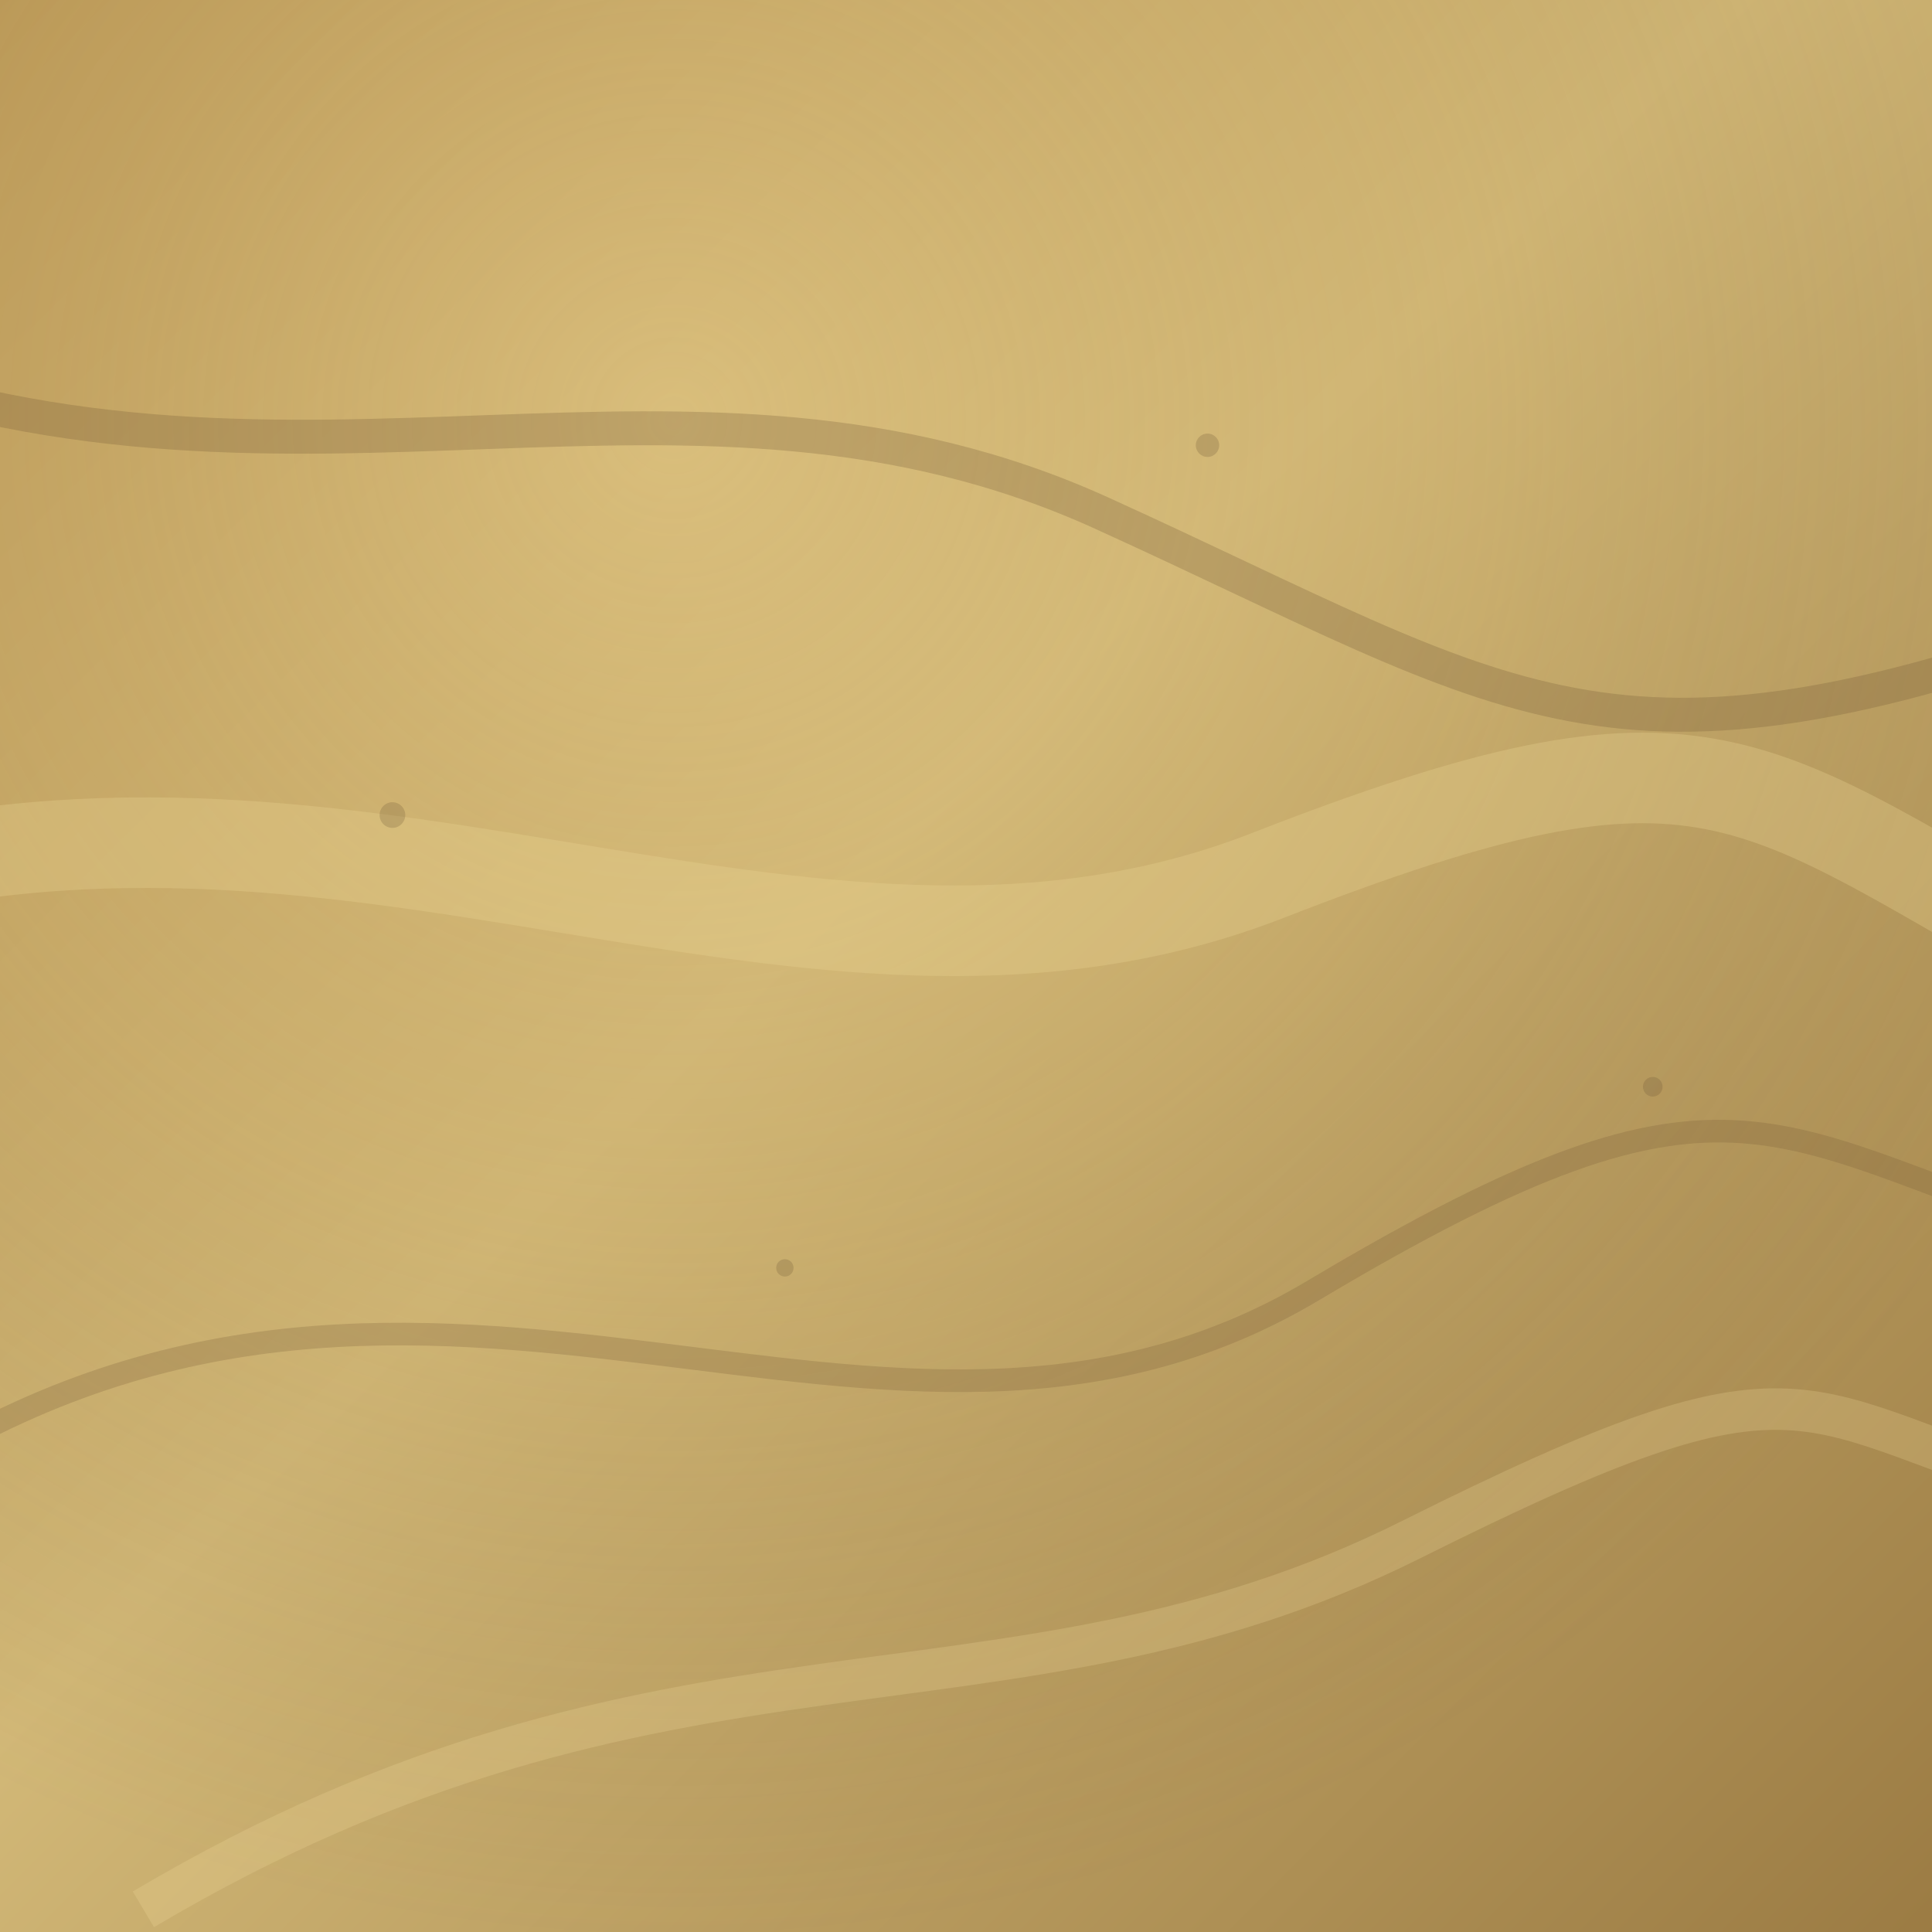
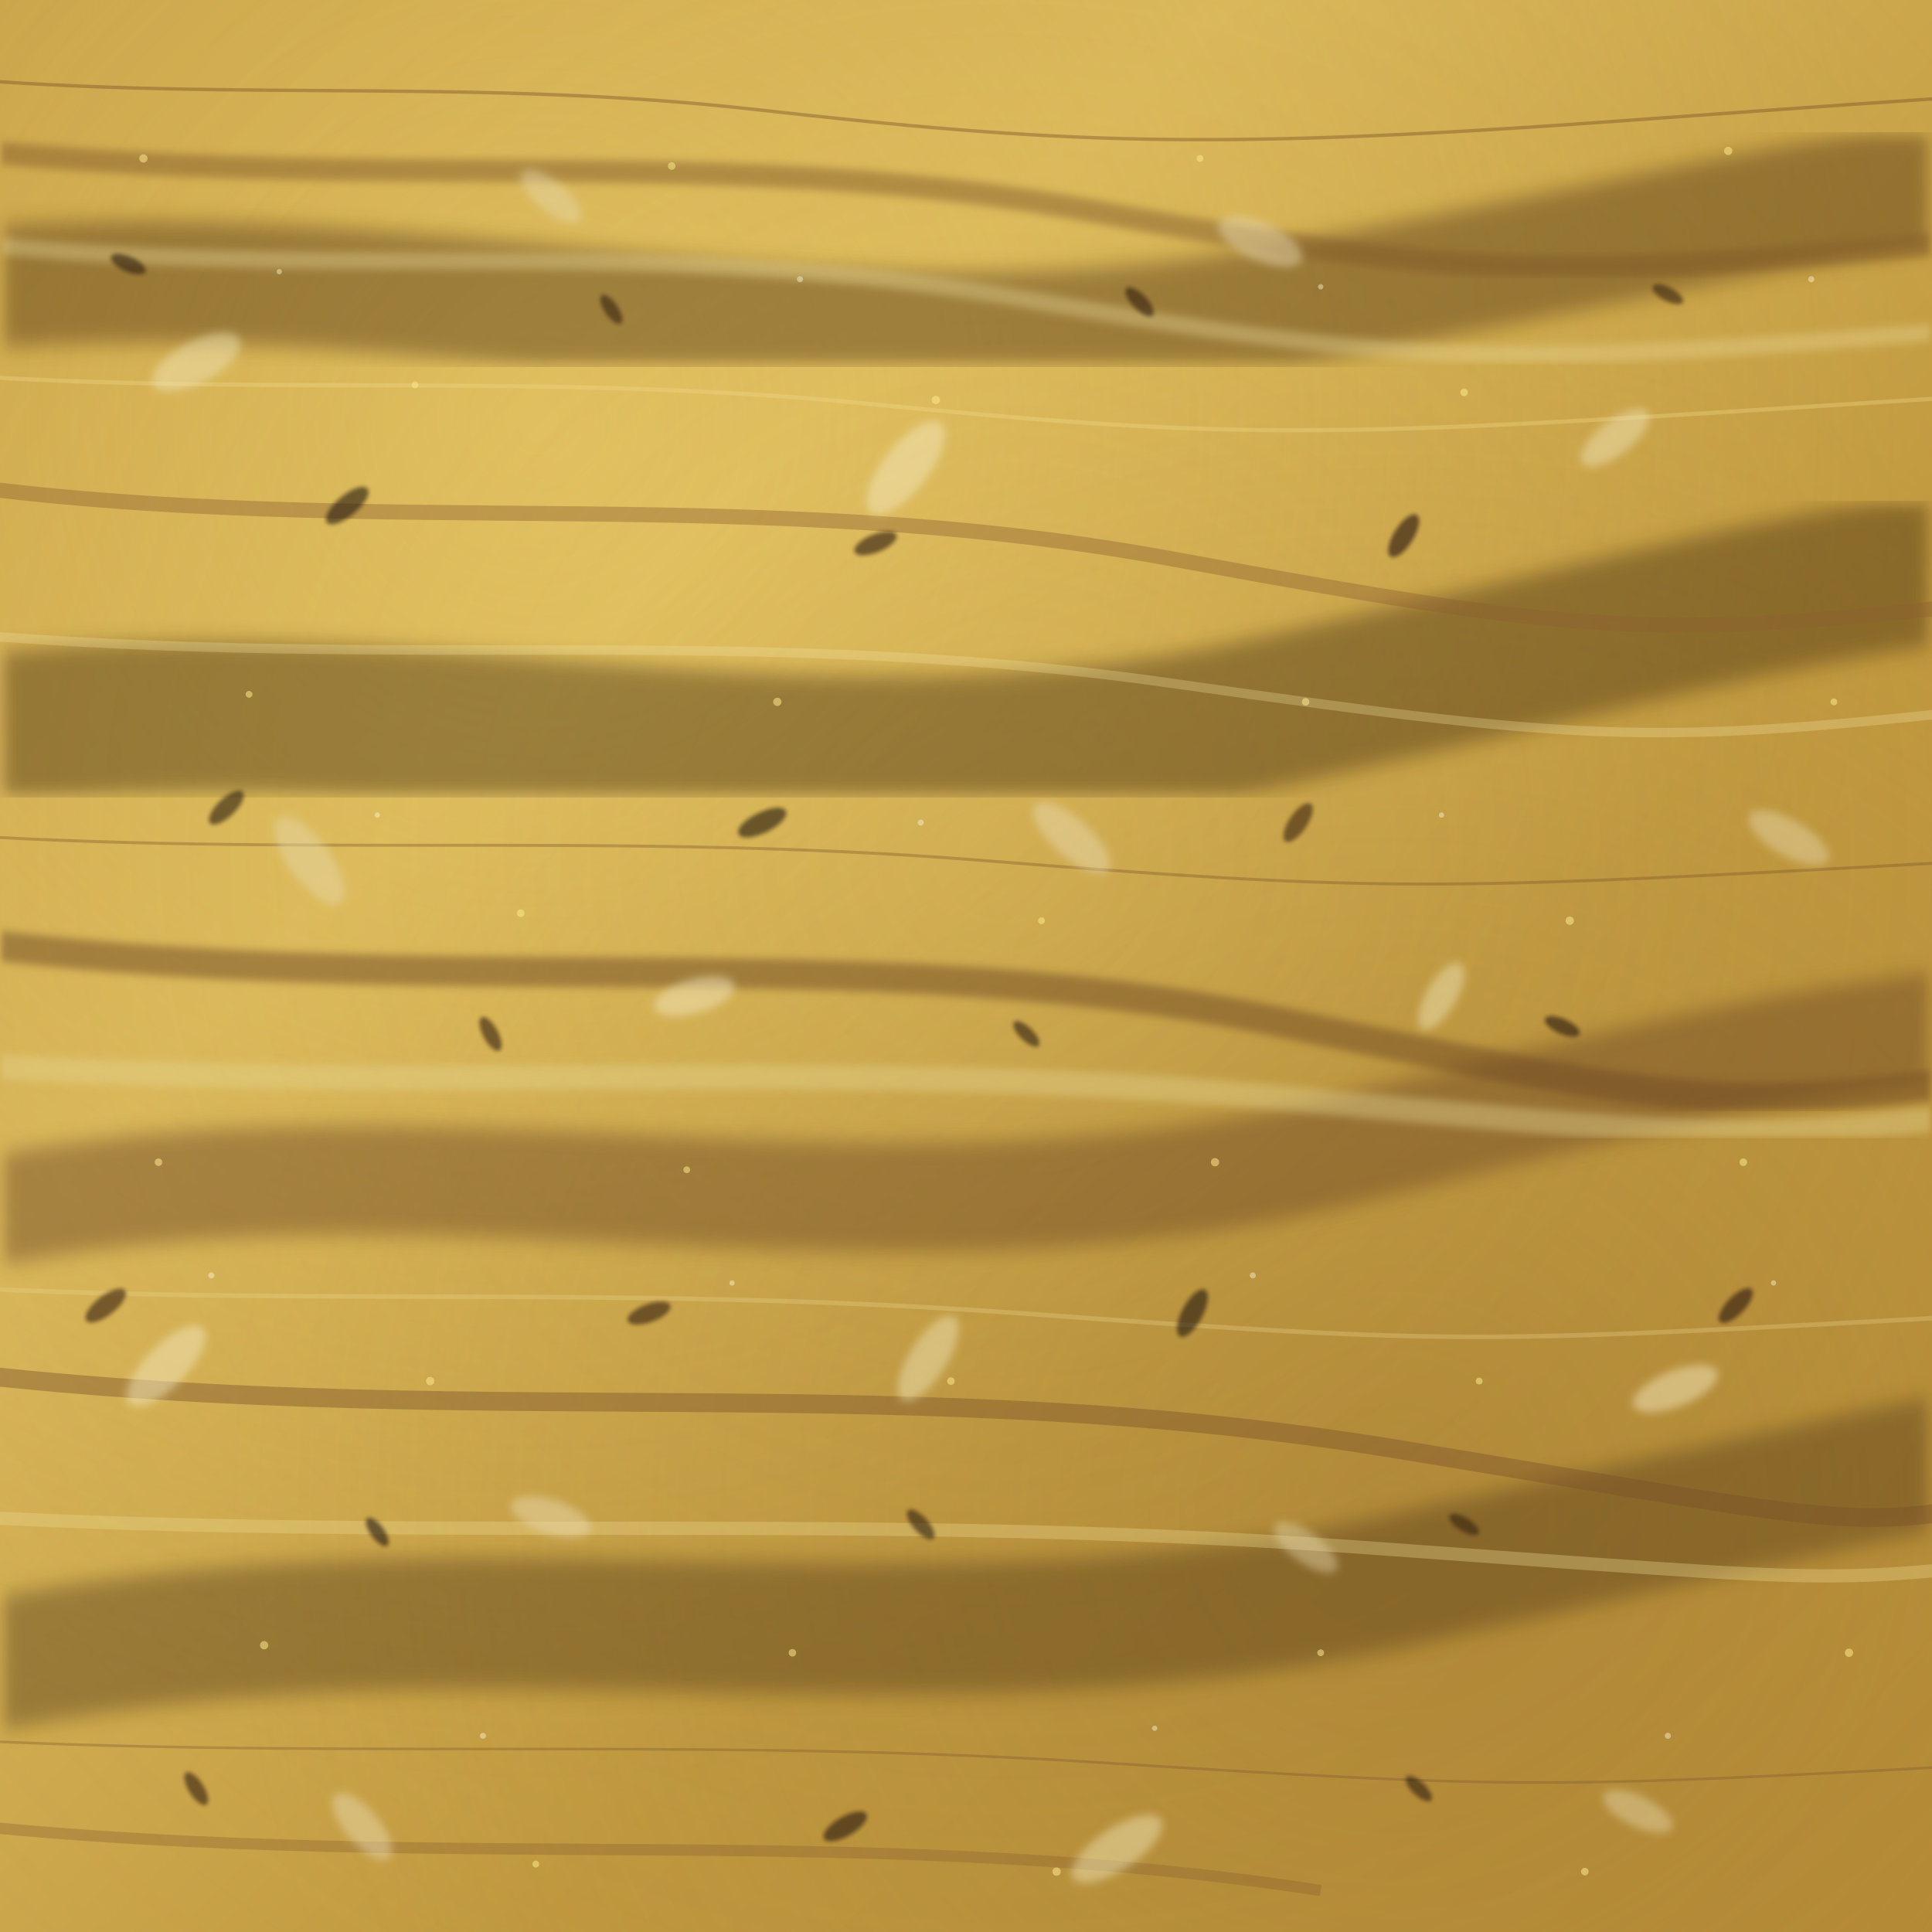
- <svg xmlns="http://www.w3.org/2000/svg" width="512" height="512" viewBox="0 0 512 512">
+ <svg xmlns="http://www.w3.org/2000/svg" width="1024" height="1024" viewBox="0 0 1024 1024">
  <defs>
    <linearGradient id="base" x1="0" y1="0" x2="1" y2="1">
-       <stop offset="0" stop-color="#b89554" />
-       <stop offset=".45" stop-color="#d2b877" />
-       <stop offset="1" stop-color="#9b7b43" />
+       <stop offset="0" stop-color="#c8a048" />
+       <stop offset="0.32" stop-color="#dab85c" />
+       <stop offset="0.64" stop-color="#c0983e" />
+       <stop offset="1" stop-color="#b88c36" />
    </linearGradient>
-     <radialGradient id="gold" cx=".35" cy=".22" r=".78">
-       <stop offset="0" stop-color="#f1d894" stop-opacity=".42" />
-       <stop offset=".55" stop-color="#c5a765" stop-opacity=".2" />
-       <stop offset="1" stop-color="#735c37" stop-opacity="0" />
+     <radialGradient id="bright" cx="0.28" cy="0.22" r="0.70">
+       <stop offset="0" stop-color="#f2d870" stop-opacity="0.38" />
+       <stop offset="0.50" stop-color="#e0c05a" stop-opacity="0.18" />
+       <stop offset="1" stop-color="#c09840" stop-opacity="0" />
    </radialGradient>
+     <radialGradient id="dark" cx="0.72" cy="0.78" r="0.60">
+       <stop offset="0" stop-color="#8a6428" stop-opacity="0.32" />
+       <stop offset="0.60" stop-color="#a07e38" stop-opacity="0.14" />
+       <stop offset="1" stop-color="#b89040" stop-opacity="0" />
+     </radialGradient>
+     <radialGradient id="warm" cx="0.52" cy="0.44" r="0.75">
+       <stop offset="0" stop-color="#eac868" stop-opacity="0.20" />
+       <stop offset="1" stop-color="#c09a40" stop-opacity="0" />
+     </radialGradient>
+     <filter id="blur1" x="-20%" y="-20%" width="140%" height="140%">
+       <feGaussianBlur stdDeviation="5.5" />
+     </filter>
+     <filter id="blur2" x="-8%" y="-8%" width="116%" height="116%">
+       <feGaussianBlur stdDeviation="2.2" />
+     </filter>
+     <filter id="blur3" x="-4%" y="-4%" width="108%" height="108%">
+       <feGaussianBlur stdDeviation="1.0" />
+     </filter>
  </defs>
-   <rect width="512" height="512" fill="url(#base)" />
-   <rect width="512" height="512" fill="url(#gold)" />
-   <path d="M-44 96 C80 142 182 86 292 136 S426 212 558 164" fill="none" stroke="#6f5631" stroke-width="9" opacity=".26" />
-   <path d="M-36 232 C102 198 218 278 336 232 S462 206 552 256" fill="none" stroke="#ead390" stroke-width="24" opacity=".32" />
-   <path d="M-24 390 C116 302 234 410 348 342 S468 302 558 330" fill="none" stroke="#735633" stroke-width="6" opacity=".24" />
-   <path d="M38 506 C176 424 266 462 374 408 S474 374 548 396" fill="none" stroke="#f5dfa0" stroke-width="11" opacity=".22" />
-   <g fill="#664d2f" opacity=".23">
-     <circle cx="104" cy="216" r="3.4" />
-     <circle cx="208" cy="336" r="2.3" />
-     <circle cx="320" cy="118" r="3.1" />
-     <circle cx="438" cy="288" r="2.6" />
+   <rect width="1024" height="1024" fill="url(#base)" />
+   <rect width="1024" height="1024" fill="url(#bright)" />
+   <rect width="1024" height="1024" fill="url(#dark)" />
+   <rect width="1024" height="1024" fill="url(#warm)" />
+   <path d="M-80 160 C200 120 420 210 680 162 S920 108 1120 88" fill="none" stroke="#5a3c18" stroke-width="65" opacity="0.48" filter="url(#blur1)" />
+   <path d="M-80 400 C180 340 400 440 680 376 S920 316 1120 288" fill="none" stroke="#442e10" stroke-width="80" opacity="0.44" filter="url(#blur1)" />
+   <path d="M-80 660 C200 578 440 678 720 608 S960 558 1120 528" fill="none" stroke="#6a4420" stroke-width="58" opacity="0.46" filter="url(#blur1)" />
+   <path d="M-80 900 C220 818 460 900 740 838 S970 786 1120 758" fill="none" stroke="#503818" stroke-width="70" opacity="0.42" filter="url(#blur1)" />
+   <path d="M-80 72 C180 108 360 72 580 112 S840 148 1120 120" fill="none" stroke="#7c5428" stroke-width="12" opacity="0.45" filter="url(#blur2)" />
+   <path d="M-80 248 C160 292 380 252 620 296 S880 340 1120 312" fill="none" stroke="#8c6030" stroke-width="8" opacity="0.40" />
+   <path d="M-80 490 C200 538 440 492 680 542 S920 590 1120 562" fill="none" stroke="#6e4a22" stroke-width="16" opacity="0.50" filter="url(#blur2)" />
+   <path d="M-80 720 C220 764 460 722 740 768 S970 812 1120 786" fill="none" stroke="#7a5228" stroke-width="10" opacity="0.42" />
+   <path d="M-80 960 C200 998 440 962 700 1002" fill="none" stroke="#8a6030" stroke-width="6" opacity="0.36" />
+   <path d="M-80 120 C140 156 320 120 540 158 S800 196 1120 168" fill="none" stroke="#e8d898" stroke-width="9" opacity="0.38" filter="url(#blur2)" />
+   <path d="M-80 330 C180 360 380 328 620 362 S880 396 1120 368" fill="none" stroke="#f0e0a0" stroke-width="5" opacity="0.30" />
+   <path d="M-80 560 C200 584 420 558 680 582 S920 606 1120 582" fill="none" stroke="#e4d490" stroke-width="13" opacity="0.42" filter="url(#blur2)" />
+   <path d="M-80 800 C200 820 440 800 720 820 S960 840 1120 822" fill="none" stroke="#ead890" stroke-width="7" opacity="0.34" />
+   <path d="M-60 38 C100 56 240 40 400 58 S640 80 860 64 1040 52 1120 46" fill="none" stroke="#704822" stroke-width="1.8" opacity="0.38" />
+   <path d="M-60 196 C120 212 280 196 460 214 S700 232 920 218 1080 208 1120 204" fill="none" stroke="#f0d888" stroke-width="2.2" opacity="0.34" />
+   <path d="M-60 440 C140 456 320 440 520 456 S760 472 980 460 1080 454 1120 450" fill="none" stroke="#7a5228" stroke-width="1.6" opacity="0.36" />
+   <path d="M-60 680 C140 694 320 680 540 696 S780 712 1000 700 1080 694 1120 690" fill="none" stroke="#ecd890" stroke-width="2.4" opacity="0.30" />
+   <path d="M-60 920 C160 934 360 920 580 934 S820 948 1040 936" fill="none" stroke="#7c5430" stroke-width="1.4" opacity="0.34" />
+   <g filter="url(#blur2)">
+     <ellipse cx="104" cy="192" rx="26" ry="11" fill="#f0e4b8" opacity="0.48" transform="rotate(-28 104 192)" />
+     <ellipse cx="292" cy="104" rx="20" ry="8" fill="#e8dab0" opacity="0.44" transform="rotate(40 292 104)" />
+     <ellipse cx="480" cy="248" rx="30" ry="12" fill="#f4e8bc" opacity="0.50" transform="rotate(-52 480 248)" />
+     <ellipse cx="668" cy="128" rx="24" ry="10" fill="#ecdcb4" opacity="0.46" transform="rotate(24 668 128)" />
+     <ellipse cx="856" cy="232" rx="22" ry="9" fill="#f0e4b8" opacity="0.48" transform="rotate(-38 856 232)" />
+     <ellipse cx="164" cy="456" rx="28" ry="11" fill="#e8dab0" opacity="0.44" transform="rotate(54 164 456)" />
+     <ellipse cx="368" cy="528" rx="22" ry="9" fill="#f4e8bc" opacity="0.50" transform="rotate(-16 368 528)" />
+     <ellipse cx="568" cy="444" rx="26" ry="10" fill="#ecdcb4" opacity="0.46" transform="rotate(42 568 444)" />
+     <ellipse cx="764" cy="528" rx="20" ry="8" fill="#f0e4b8" opacity="0.48" transform="rotate(-60 764 528)" />
+     <ellipse cx="948" cy="444" rx="24" ry="9.5" fill="#e8dab0" opacity="0.44" transform="rotate(30 948 444)" />
+     <ellipse cx="88" cy="724" rx="28" ry="11" fill="#f4e8bc" opacity="0.50" transform="rotate(-46 88 724)" />
+     <ellipse cx="292" cy="804" rx="22" ry="9" fill="#ecdcb4" opacity="0.46" transform="rotate(18 292 804)" />
+     <ellipse cx="492" cy="720" rx="26" ry="10" fill="#f0e4b8" opacity="0.48" transform="rotate(-58 492 720)" />
+     <ellipse cx="692" cy="820" rx="20" ry="8" fill="#e8dab0" opacity="0.44" transform="rotate(36 692 820)" />
+     <ellipse cx="888" cy="736" rx="24" ry="9.5" fill="#f4e8bc" opacity="0.50" transform="rotate(-22 888 736)" />
+     <ellipse cx="192" cy="968" rx="22" ry="9" fill="#ecdcb4" opacity="0.46" transform="rotate(50 192 968)" />
+     <ellipse cx="592" cy="980" rx="28" ry="11" fill="#f0e4b8" opacity="0.48" transform="rotate(-34 592 980)" />
+     <ellipse cx="868" cy="960" rx="20" ry="8" fill="#e8dab0" opacity="0.44" transform="rotate(26 868 960)" />
+   </g>
+   <g filter="url(#blur3)" opacity="0.60">
+     <ellipse cx="68" cy="140" rx="10" ry="4" fill="#2e1c08" transform="rotate(24 68 140)" />
+     <ellipse cx="184" cy="268" rx="14" ry="5.5" fill="#241408" transform="rotate(-40 184 268)" />
+     <ellipse cx="324" cy="164" rx="9" ry="3.6" fill="#362010" transform="rotate(56 324 164)" />
+     <ellipse cx="464" cy="288" rx="12" ry="4.8" fill="#2a180c" transform="rotate(-22 464 288)" />
+     <ellipse cx="604" cy="160" rx="10" ry="4" fill="#301a0c" transform="rotate(46 604 160)" />
+     <ellipse cx="744" cy="284" rx="13" ry="5.2" fill="#201008" transform="rotate(-58 744 284)" />
+     <ellipse cx="884" cy="156" rx="9" ry="3.6" fill="#38220e" transform="rotate(28 884 156)" />
+     <ellipse cx="120" cy="428" rx="12" ry="4.8" fill="#2c1a0a" transform="rotate(-44 120 428)" />
+     <ellipse cx="260" cy="548" rx="10" ry="4" fill="#321e0e" transform="rotate(62 260 548)" />
+     <ellipse cx="404" cy="436" rx="14" ry="5.5" fill="#24140a" transform="rotate(-26 404 436)" />
+     <ellipse cx="544" cy="548" rx="9" ry="3.6" fill="#2e1c0c" transform="rotate(44 544 548)" />
+     <ellipse cx="688" cy="436" rx="12" ry="4.8" fill="#3a2010" transform="rotate(-56 688 436)" />
+     <ellipse cx="828" cy="544" rx="10" ry="4" fill="#281808" transform="rotate(24 828 544)" />
+     <ellipse cx="56" cy="692" rx="13" ry="5.2" fill="#341e0c" transform="rotate(-38 56 692)" />
+     <ellipse cx="200" cy="812" rx="9" ry="3.6" fill="#241408" transform="rotate(54 200 812)" />
+     <ellipse cx="344" cy="696" rx="12" ry="4.8" fill="#301a0a" transform="rotate(-20 344 696)" />
+     <ellipse cx="488" cy="808" rx="10" ry="4" fill="#2e1c0c" transform="rotate(48 488 808)" />
+     <ellipse cx="632" cy="696" rx="14" ry="5.5" fill="#221208" transform="rotate(-62 632 696)" />
+     <ellipse cx="776" cy="808" rx="9" ry="3.6" fill="#36200e" transform="rotate(32 776 808)" />
+     <ellipse cx="920" cy="692" rx="12" ry="4.8" fill="#2a180a" transform="rotate(-46 920 692)" />
+     <ellipse cx="104" cy="948" rx="10" ry="4" fill="#321e0c" transform="rotate(58 104 948)" />
+     <ellipse cx="448" cy="968" rx="13" ry="5.2" fill="#261608" transform="rotate(-30 448 968)" />
+     <ellipse cx="752" cy="948" rx="9" ry="3.6" fill="#2e1c0a" transform="rotate(44 752 948)" />
+   </g>
+   <g fill="#fce88a" opacity="0.55">
+     <circle cx="76" cy="84" r="2.2" />
+     <circle cx="220" cy="204" r="1.8" />
+     <circle cx="356" cy="88" r="2.0" />
+     <circle cx="496" cy="212" r="2.2" />
+     <circle cx="636" cy="84" r="1.8" />
+     <circle cx="776" cy="208" r="2.0" />
+     <circle cx="916" cy="80" r="2.2" />
+     <circle cx="132" cy="368" r="1.8" />
+     <circle cx="276" cy="484" r="2.0" />
+     <circle cx="412" cy="372" r="2.2" />
+     <circle cx="552" cy="488" r="1.8" />
+     <circle cx="692" cy="372" r="2.0" />
+     <circle cx="832" cy="488" r="2.2" />
+     <circle cx="972" cy="372" r="1.8" />
+     <circle cx="84" cy="616" r="2.0" />
+     <circle cx="228" cy="732" r="2.2" />
+     <circle cx="364" cy="620" r="1.8" />
+     <circle cx="504" cy="732" r="2.0" />
+     <circle cx="644" cy="616" r="2.2" />
+     <circle cx="784" cy="732" r="1.8" />
+     <circle cx="924" cy="616" r="2.0" />
+     <circle cx="140" cy="872" r="2.2" />
+     <circle cx="284" cy="988" r="1.8" />
+     <circle cx="420" cy="876" r="2.0" />
+     <circle cx="560" cy="992" r="2.2" />
+     <circle cx="700" cy="876" r="1.8" />
+     <circle cx="840" cy="992" r="2.0" />
+     <circle cx="980" cy="876" r="2.2" />
+   </g>
+   <g fill="#fff8d8" opacity="0.44">
+     <circle cx="148" cy="144" r="1.4" />
+     <circle cx="424" cy="148" r="1.6" />
+     <circle cx="700" cy="152" r="1.4" />
+     <circle cx="960" cy="148" r="1.6" />
+     <circle cx="200" cy="432" r="1.4" />
+     <circle cx="488" cy="436" r="1.6" />
+     <circle cx="764" cy="432" r="1.4" />
+     <circle cx="112" cy="676" r="1.6" />
+     <circle cx="388" cy="680" r="1.4" />
+     <circle cx="664" cy="676" r="1.6" />
+     <circle cx="940" cy="680" r="1.4" />
+     <circle cx="256" cy="920" r="1.6" />
+     <circle cx="612" cy="916" r="1.4" />
+     <circle cx="884" cy="920" r="1.6" />
  </g>
</svg>
